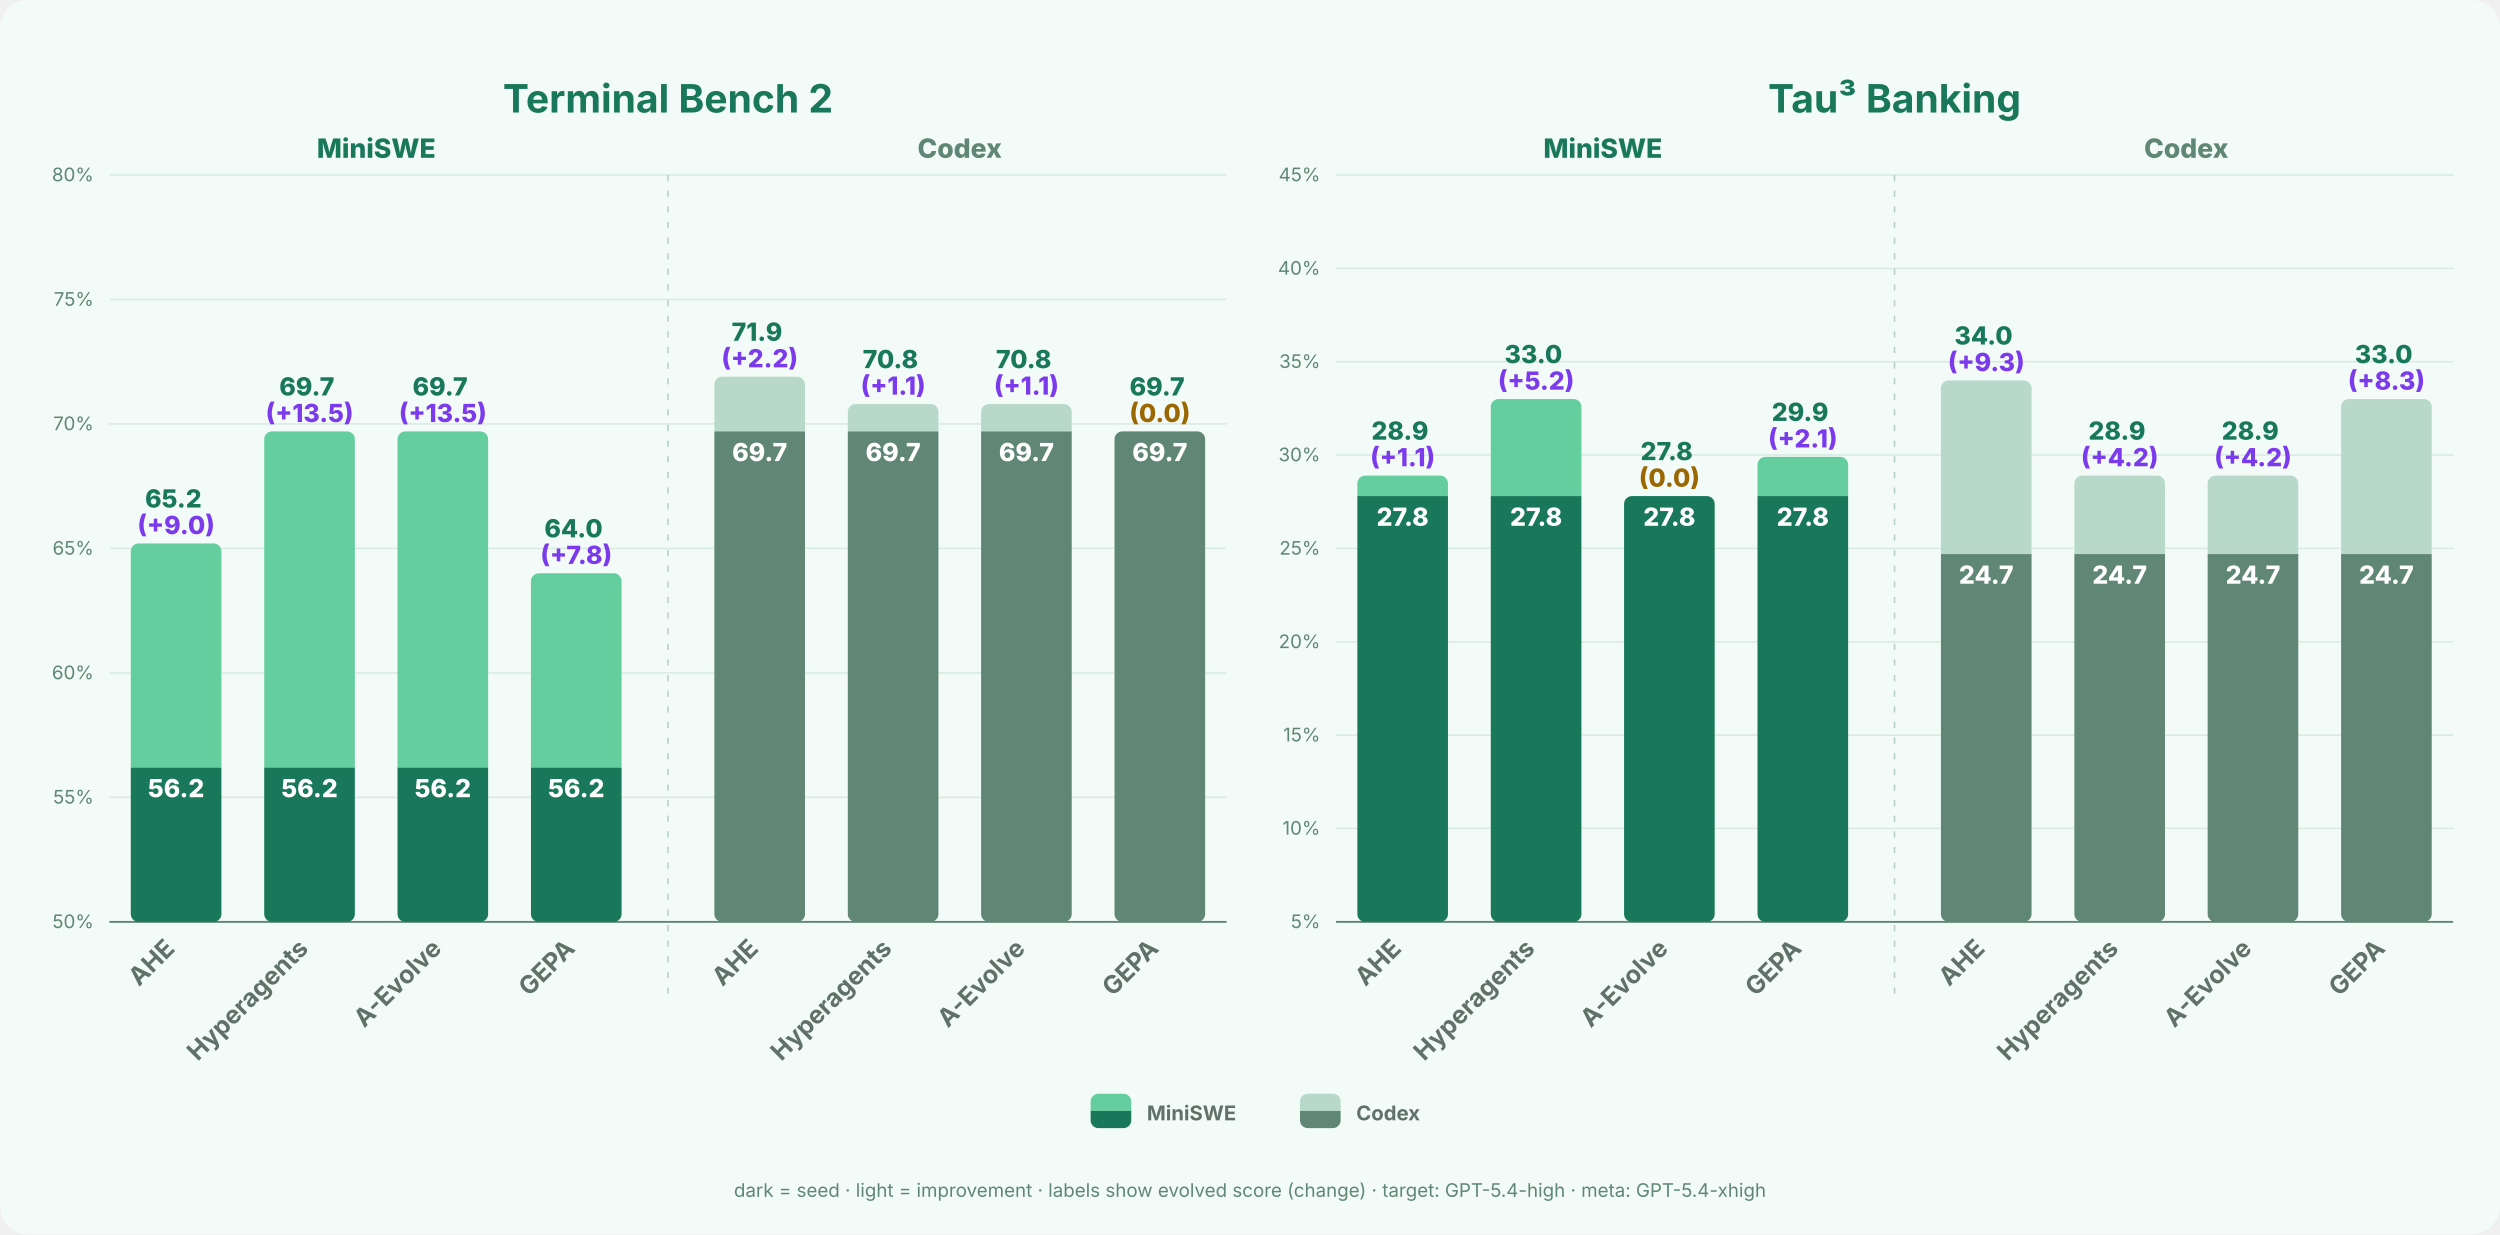
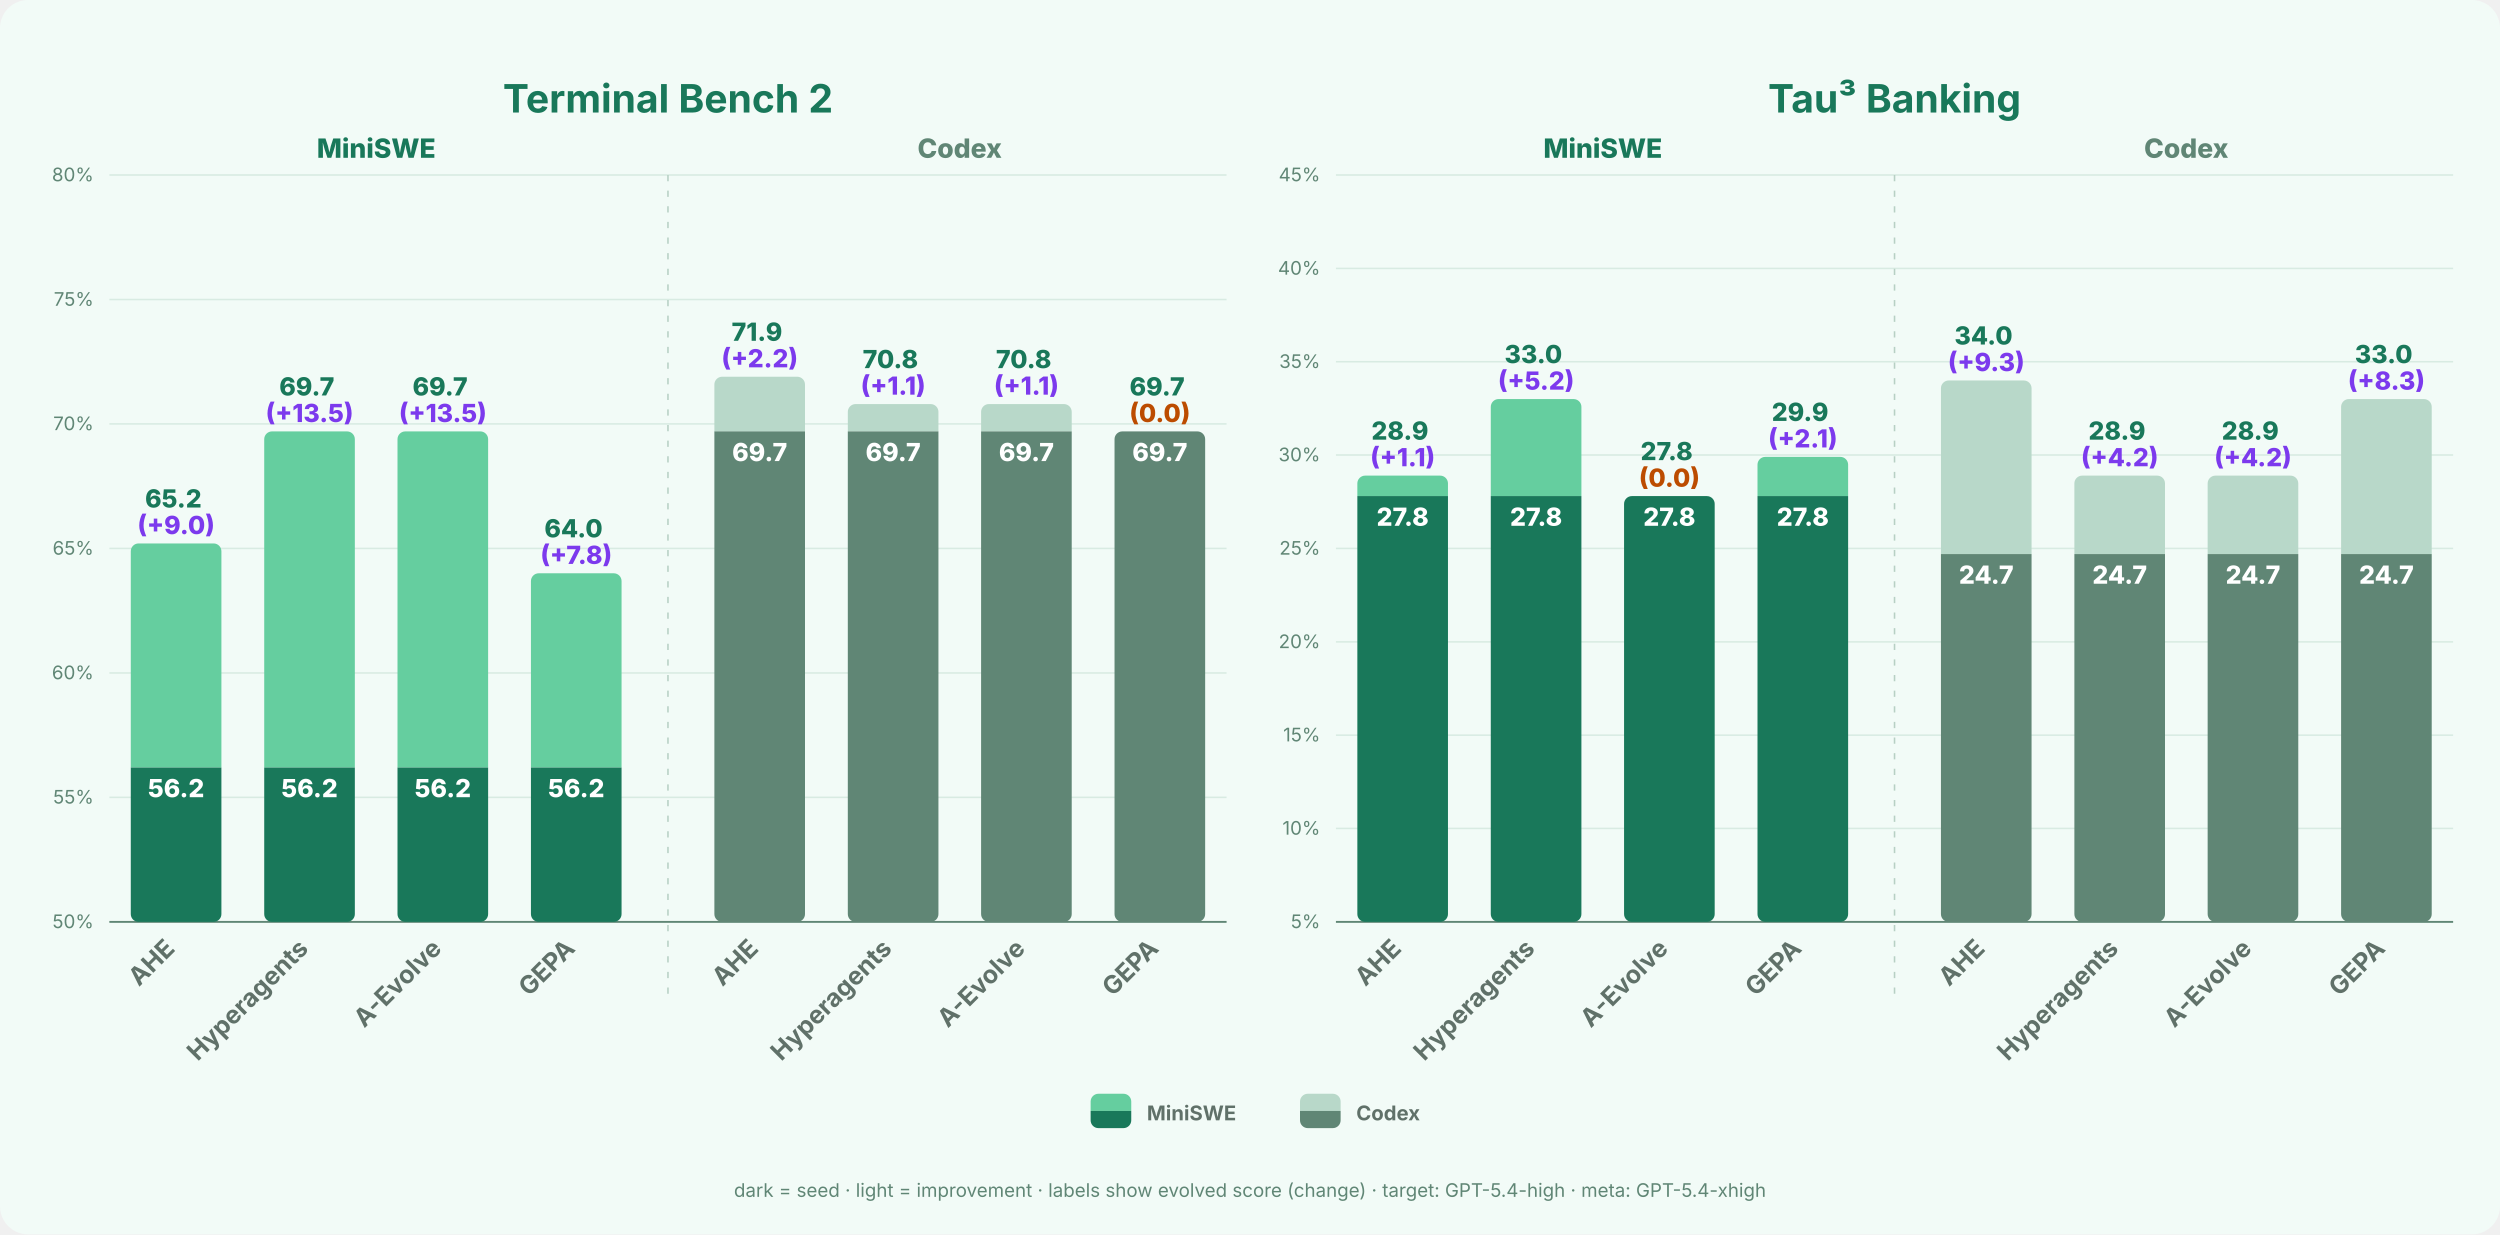
<svg xmlns="http://www.w3.org/2000/svg" width="1600" height="790" viewBox="0 0 1600 790" role="img" aria-labelledby="title desc">
  <rect width="1600" height="790" rx="18" fill="#F2FBF7" />
-   <style>text{font-family:Inter,ui-sans-serif,system-ui,-apple-system,BlinkMacSystemFont,"Segoe UI",sans-serif}.title{font-size:25px;font-weight:750;fill:#19785A}.axis{font-size:12px;fill:#608675}.method{font-size:16px;font-weight:750;fill:#607169}.seed{font-size:16px;font-weight:800;fill:#FFFFFF}.best{font-size:16px;font-weight:800;fill:#19785A}.delta-up{fill:#7C3AED}.delta-down{fill:#CF222E}.delta-flat{fill:#9A6700}.agent{font-size:17px;font-weight:800}.legend{font-size:13px;font-weight:650;fill:#607169}.note{font-size:12px;fill:#608675}</style>
+   <style>text{font-family:Inter,ui-sans-serif,system-ui,-apple-system,BlinkMacSystemFont,"Segoe UI",sans-serif}.title{font-size:25px;font-weight:750;fill:#19785A}.axis{font-size:12px;fill:#608675}.method{font-size:16px;font-weight:750;fill:#607169}.seed{font-size:16px;font-weight:800;fill:#FFFFFF}.best{font-size:16px;font-weight:800;fill:#19785A}.delta-up{fill:#7C3AED}.delta-down{fill:#CF222E}.delta-flat{fill:#BC4C00}.agent{font-size:17px;font-weight:800}.legend{font-size:13px;font-weight:650;fill:#607169}.note{font-size:12px;fill:#608675}</style>
  <text class="title" x="427.5" y="72" text-anchor="middle">Terminal Bench 2</text>
  <line x1="70.0" y1="590.0" x2="785.0" y2="590.0" stroke="#D8EBE2" />
  <text class="axis" x="60.0" y="594.0" text-anchor="end">50%</text>
  <line x1="70.0" y1="510.3" x2="785.0" y2="510.3" stroke="#D8EBE2" />
  <text class="axis" x="60.0" y="514.3" text-anchor="end">55%</text>
  <line x1="70.0" y1="430.7" x2="785.0" y2="430.7" stroke="#D8EBE2" />
  <text class="axis" x="60.0" y="434.7" text-anchor="end">60%</text>
  <line x1="70.0" y1="351.0" x2="785.0" y2="351.0" stroke="#D8EBE2" />
  <text class="axis" x="60.0" y="355.0" text-anchor="end">65%</text>
  <line x1="70.0" y1="271.3" x2="785.0" y2="271.3" stroke="#D8EBE2" />
  <text class="axis" x="60.0" y="275.3" text-anchor="end">70%</text>
  <line x1="70.0" y1="191.7" x2="785.0" y2="191.7" stroke="#D8EBE2" />
  <text class="axis" x="60.0" y="195.7" text-anchor="end">75%</text>
  <line x1="70.0" y1="112.0" x2="785.0" y2="112.0" stroke="#D8EBE2" />
  <text class="axis" x="60.0" y="116.0" text-anchor="end">80%</text>
  <line x1="70.0" y1="590" x2="785.0" y2="590" stroke="#608675" stroke-width="1.2" />
  <line x1="427.5" y1="112" x2="427.5" y2="637" stroke="#B7D0C4" stroke-dasharray="4 6" />
  <text class="agent" x="240.8" y="101" text-anchor="middle" fill="#19785A">MiniSWE</text>
  <defs>
    <clipPath id="b-0-0-0">
      <rect x="83.7" y="347.8" width="58" height="242.2" rx="5" />
    </clipPath>
  </defs>
  <g clip-path="url(#b-0-0-0)">
    <rect x="83.7" y="347.8" width="58" height="143.4" fill="#65CE9F" />
    <rect x="83.7" y="491.2" width="58" height="98.8" fill="#19785A" />
  </g>
  <text class="seed" x="112.7" y="510.2" text-anchor="middle">56.2</text>
  <text class="best" x="112.7" y="324.8" text-anchor="middle">
    <tspan x="112.7">65.2</tspan>
    <tspan class="delta-up" x="112.7" dy="17">(+9.0)</tspan>
  </text>
  <text class="method" x="112.7" y="608" text-anchor="end" transform="rotate(-45 112.7 608)">AHE</text>
  <defs>
    <clipPath id="b-0-0-1">
      <rect x="169.1" y="276.1" width="58" height="313.9" rx="5" />
    </clipPath>
  </defs>
  <g clip-path="url(#b-0-0-1)">
    <rect x="169.1" y="276.1" width="58" height="215.1" fill="#65CE9F" />
    <rect x="169.1" y="491.2" width="58" height="98.8" fill="#19785A" />
  </g>
  <text class="seed" x="198.1" y="510.2" text-anchor="middle">56.2</text>
  <text class="best" x="198.1" y="253.1" text-anchor="middle">
    <tspan x="198.1">69.7</tspan>
    <tspan class="delta-up" x="198.1" dy="17">(+13.5)</tspan>
  </text>
  <text class="method" x="198.1" y="608" text-anchor="end" transform="rotate(-45 198.1 608)">Hyperagents</text>
  <defs>
    <clipPath id="b-0-0-2">
      <rect x="254.4" y="276.1" width="58" height="313.9" rx="5" />
    </clipPath>
  </defs>
  <g clip-path="url(#b-0-0-2)">
    <rect x="254.4" y="276.1" width="58" height="215.1" fill="#65CE9F" />
    <rect x="254.4" y="491.2" width="58" height="98.8" fill="#19785A" />
  </g>
  <text class="seed" x="283.4" y="510.2" text-anchor="middle">56.2</text>
  <text class="best" x="283.4" y="253.1" text-anchor="middle">
    <tspan x="283.4">69.7</tspan>
    <tspan class="delta-up" x="283.4" dy="17">(+13.5)</tspan>
  </text>
  <text class="method" x="283.4" y="608" text-anchor="end" transform="rotate(-45 283.4 608)">A-Evolve</text>
  <defs>
    <clipPath id="b-0-0-3">
      <rect x="339.8" y="366.9" width="58" height="223.1" rx="5" />
    </clipPath>
  </defs>
  <g clip-path="url(#b-0-0-3)">
    <rect x="339.8" y="366.9" width="58" height="124.3" fill="#65CE9F" />
    <rect x="339.8" y="491.2" width="58" height="98.8" fill="#19785A" />
  </g>
  <text class="seed" x="368.8" y="510.2" text-anchor="middle">56.2</text>
  <text class="best" x="368.8" y="343.9" text-anchor="middle">
    <tspan x="368.8">64.0</tspan>
    <tspan class="delta-up" x="368.8" dy="17">(+7.8)</tspan>
  </text>
  <text class="method" x="368.8" y="608" text-anchor="end" transform="rotate(-45 368.8 608)">GEPA</text>
  <text class="agent" x="614.2" y="101" text-anchor="middle" fill="#608675">Codex</text>
  <defs>
    <clipPath id="b-0-1-0">
      <rect x="457.2" y="241.1" width="58" height="348.9" rx="5" />
    </clipPath>
  </defs>
  <g clip-path="url(#b-0-1-0)">
    <rect x="457.2" y="241.1" width="58" height="35.1" fill="#B8D8C9" />
    <rect x="457.2" y="276.1" width="58" height="313.9" fill="#608675" />
  </g>
  <text class="seed" x="486.2" y="295.1" text-anchor="middle">69.7</text>
  <text class="best" x="486.2" y="218.1" text-anchor="middle">
    <tspan x="486.2">71.9</tspan>
    <tspan class="delta-up" x="486.2" dy="17">(+2.2)</tspan>
  </text>
  <text class="method" x="486.2" y="608" text-anchor="end" transform="rotate(-45 486.2 608)">AHE</text>
  <defs>
    <clipPath id="b-0-1-1">
      <rect x="542.6" y="258.6" width="58" height="331.4" rx="5" />
    </clipPath>
  </defs>
  <g clip-path="url(#b-0-1-1)">
    <rect x="542.6" y="258.6" width="58" height="17.5" fill="#B8D8C9" />
    <rect x="542.6" y="276.1" width="58" height="313.9" fill="#608675" />
  </g>
  <text class="seed" x="571.6" y="295.1" text-anchor="middle">69.7</text>
  <text class="best" x="571.6" y="235.6" text-anchor="middle">
    <tspan x="571.6">70.8</tspan>
    <tspan class="delta-up" x="571.6" dy="17">(+1.1)</tspan>
  </text>
  <text class="method" x="571.6" y="608" text-anchor="end" transform="rotate(-45 571.6 608)">Hyperagents</text>
  <defs>
    <clipPath id="b-0-1-2">
      <rect x="627.9" y="258.6" width="58" height="331.4" rx="5" />
    </clipPath>
  </defs>
  <g clip-path="url(#b-0-1-2)">
    <rect x="627.9" y="258.6" width="58" height="17.5" fill="#B8D8C9" />
    <rect x="627.9" y="276.1" width="58" height="313.9" fill="#608675" />
  </g>
  <text class="seed" x="656.9" y="295.1" text-anchor="middle">69.7</text>
  <text class="best" x="656.9" y="235.6" text-anchor="middle">
    <tspan x="656.9">70.8</tspan>
    <tspan class="delta-up" x="656.9" dy="17">(+1.1)</tspan>
  </text>
  <text class="method" x="656.9" y="608" text-anchor="end" transform="rotate(-45 656.9 608)">A-Evolve</text>
  <defs>
    <clipPath id="b-0-1-3">
      <rect x="713.3" y="276.1" width="58" height="313.9" rx="5" />
    </clipPath>
  </defs>
  <g clip-path="url(#b-0-1-3)">
    <rect x="713.3" y="276.1" width="58" height="0.0" fill="#B8D8C9" />
    <rect x="713.3" y="276.1" width="58" height="313.9" fill="#608675" />
  </g>
  <text class="seed" x="742.3" y="295.1" text-anchor="middle">69.7</text>
  <text class="best" x="742.3" y="253.1" text-anchor="middle">
    <tspan x="742.3">69.7</tspan>
    <tspan class="delta-flat" x="742.3" dy="17">(0.0)</tspan>
  </text>
  <text class="method" x="742.3" y="608" text-anchor="end" transform="rotate(-45 742.3 608)">GEPA</text>
  <text class="title" x="1212.5" y="72" text-anchor="middle">Tau³ Banking</text>
  <line x1="855.0" y1="590.0" x2="1570.0" y2="590.0" stroke="#D8EBE2" />
  <text class="axis" x="845.0" y="594.0" text-anchor="end">5%</text>
  <line x1="855.0" y1="530.2" x2="1570.0" y2="530.2" stroke="#D8EBE2" />
  <text class="axis" x="845.0" y="534.2" text-anchor="end">10%</text>
  <line x1="855.0" y1="470.5" x2="1570.0" y2="470.5" stroke="#D8EBE2" />
  <text class="axis" x="845.0" y="474.5" text-anchor="end">15%</text>
  <line x1="855.0" y1="410.8" x2="1570.0" y2="410.8" stroke="#D8EBE2" />
  <text class="axis" x="845.0" y="414.8" text-anchor="end">20%</text>
  <line x1="855.0" y1="351.0" x2="1570.0" y2="351.0" stroke="#D8EBE2" />
  <text class="axis" x="845.0" y="355.0" text-anchor="end">25%</text>
  <line x1="855.0" y1="291.2" x2="1570.0" y2="291.2" stroke="#D8EBE2" />
  <text class="axis" x="845.0" y="295.2" text-anchor="end">30%</text>
  <line x1="855.0" y1="231.5" x2="1570.0" y2="231.5" stroke="#D8EBE2" />
  <text class="axis" x="845.0" y="235.5" text-anchor="end">35%</text>
  <line x1="855.0" y1="171.8" x2="1570.0" y2="171.8" stroke="#D8EBE2" />
  <text class="axis" x="845.0" y="175.8" text-anchor="end">40%</text>
  <line x1="855.0" y1="112.0" x2="1570.0" y2="112.0" stroke="#D8EBE2" />
  <text class="axis" x="845.0" y="116.0" text-anchor="end">45%</text>
  <line x1="855.0" y1="590" x2="1570.0" y2="590" stroke="#608675" stroke-width="1.2" />
  <line x1="1212.5" y1="112" x2="1212.5" y2="637" stroke="#B7D0C4" stroke-dasharray="4 6" />
  <text class="agent" x="1025.8" y="101" text-anchor="middle" fill="#19785A">MiniSWE</text>
  <defs>
    <clipPath id="b-1-0-0">
      <rect x="868.7" y="304.4" width="58" height="285.6" rx="5" />
    </clipPath>
  </defs>
  <g clip-path="url(#b-1-0-0)">
    <rect x="868.7" y="304.4" width="58" height="13.1" fill="#65CE9F" />
    <rect x="868.7" y="317.5" width="58" height="272.5" fill="#19785A" />
  </g>
  <text class="seed" x="897.7" y="336.5" text-anchor="middle">27.8</text>
  <text class="best" x="897.7" y="281.4" text-anchor="middle">
    <tspan x="897.7">28.9</tspan>
    <tspan class="delta-up" x="897.7" dy="17">(+1.1)</tspan>
  </text>
  <text class="method" x="897.7" y="608" text-anchor="end" transform="rotate(-45 897.7 608)">AHE</text>
  <defs>
    <clipPath id="b-1-0-1">
      <rect x="954.1" y="255.4" width="58" height="334.6" rx="5" />
    </clipPath>
  </defs>
  <g clip-path="url(#b-1-0-1)">
    <rect x="954.1" y="255.4" width="58" height="62.1" fill="#65CE9F" />
    <rect x="954.1" y="317.5" width="58" height="272.5" fill="#19785A" />
  </g>
  <text class="seed" x="983.1" y="336.5" text-anchor="middle">27.8</text>
  <text class="best" x="983.1" y="232.4" text-anchor="middle">
    <tspan x="983.1">33.0</tspan>
    <tspan class="delta-up" x="983.1" dy="17">(+5.2)</tspan>
  </text>
  <text class="method" x="983.1" y="608" text-anchor="end" transform="rotate(-45 983.1 608)">Hyperagents</text>
  <defs>
    <clipPath id="b-1-0-2">
      <rect x="1039.4" y="317.5" width="58" height="272.5" rx="5" />
    </clipPath>
  </defs>
  <g clip-path="url(#b-1-0-2)">
    <rect x="1039.4" y="317.5" width="58" height="0.0" fill="#65CE9F" />
    <rect x="1039.4" y="317.5" width="58" height="272.5" fill="#19785A" />
  </g>
  <text class="seed" x="1068.4" y="336.5" text-anchor="middle">27.8</text>
  <text class="best" x="1068.4" y="294.5" text-anchor="middle">
    <tspan x="1068.4">27.8</tspan>
    <tspan class="delta-flat" x="1068.4" dy="17">(0.0)</tspan>
  </text>
  <text class="method" x="1068.4" y="608" text-anchor="end" transform="rotate(-45 1068.4 608)">A-Evolve</text>
  <defs>
    <clipPath id="b-1-0-3">
      <rect x="1124.8" y="292.4" width="58" height="297.6" rx="5" />
    </clipPath>
  </defs>
  <g clip-path="url(#b-1-0-3)">
    <rect x="1124.8" y="292.4" width="58" height="25.1" fill="#65CE9F" />
    <rect x="1124.8" y="317.5" width="58" height="272.5" fill="#19785A" />
  </g>
  <text class="seed" x="1153.8" y="336.5" text-anchor="middle">27.8</text>
  <text class="best" x="1153.8" y="269.4" text-anchor="middle">
    <tspan x="1153.8">29.9</tspan>
    <tspan class="delta-up" x="1153.8" dy="17">(+2.1)</tspan>
  </text>
  <text class="method" x="1153.8" y="608" text-anchor="end" transform="rotate(-45 1153.8 608)">GEPA</text>
  <text class="agent" x="1399.2" y="101" text-anchor="middle" fill="#608675">Codex</text>
  <defs>
    <clipPath id="b-1-1-0">
      <rect x="1242.2" y="243.5" width="58" height="346.5" rx="5" />
    </clipPath>
  </defs>
  <g clip-path="url(#b-1-1-0)">
    <rect x="1242.2" y="243.5" width="58" height="111.1" fill="#B8D8C9" />
    <rect x="1242.2" y="354.6" width="58" height="235.4" fill="#608675" />
  </g>
  <text class="seed" x="1271.2" y="373.6" text-anchor="middle">24.7</text>
  <text class="best" x="1271.2" y="220.5" text-anchor="middle">
    <tspan x="1271.2">34.0</tspan>
    <tspan class="delta-up" x="1271.2" dy="17">(+9.3)</tspan>
  </text>
  <text class="method" x="1271.2" y="608" text-anchor="end" transform="rotate(-45 1271.2 608)">AHE</text>
  <defs>
    <clipPath id="b-1-1-1">
      <rect x="1327.6" y="304.4" width="58" height="285.6" rx="5" />
    </clipPath>
  </defs>
  <g clip-path="url(#b-1-1-1)">
    <rect x="1327.6" y="304.4" width="58" height="50.2" fill="#B8D8C9" />
    <rect x="1327.6" y="354.6" width="58" height="235.4" fill="#608675" />
  </g>
  <text class="seed" x="1356.6" y="373.6" text-anchor="middle">24.7</text>
  <text class="best" x="1356.6" y="281.4" text-anchor="middle">
    <tspan x="1356.6">28.9</tspan>
    <tspan class="delta-up" x="1356.6" dy="17">(+4.2)</tspan>
  </text>
  <text class="method" x="1356.6" y="608" text-anchor="end" transform="rotate(-45 1356.6 608)">Hyperagents</text>
  <defs>
    <clipPath id="b-1-1-2">
      <rect x="1412.9" y="304.4" width="58" height="285.6" rx="5" />
    </clipPath>
  </defs>
  <g clip-path="url(#b-1-1-2)">
    <rect x="1412.9" y="304.4" width="58" height="50.2" fill="#B8D8C9" />
    <rect x="1412.9" y="354.6" width="58" height="235.4" fill="#608675" />
  </g>
  <text class="seed" x="1441.9" y="373.6" text-anchor="middle">24.7</text>
  <text class="best" x="1441.9" y="281.4" text-anchor="middle">
    <tspan x="1441.9">28.9</tspan>
    <tspan class="delta-up" x="1441.9" dy="17">(+4.2)</tspan>
  </text>
  <text class="method" x="1441.9" y="608" text-anchor="end" transform="rotate(-45 1441.9 608)">A-Evolve</text>
  <defs>
    <clipPath id="b-1-1-3">
      <rect x="1498.3" y="255.4" width="58" height="334.6" rx="5" />
    </clipPath>
  </defs>
  <g clip-path="url(#b-1-1-3)">
    <rect x="1498.3" y="255.4" width="58" height="99.2" fill="#B8D8C9" />
    <rect x="1498.3" y="354.6" width="58" height="235.4" fill="#608675" />
  </g>
  <text class="seed" x="1527.3" y="373.6" text-anchor="middle">24.7</text>
  <text class="best" x="1527.3" y="232.4" text-anchor="middle">
    <tspan x="1527.3">33.0</tspan>
    <tspan class="delta-up" x="1527.3" dy="17">(+8.3)</tspan>
  </text>
  <text class="method" x="1527.3" y="608" text-anchor="end" transform="rotate(-45 1527.3 608)">GEPA</text>
  <defs>
    <clipPath id="legend-0">
      <rect x="698" y="700" width="26" height="22" rx="5" />
    </clipPath>
  </defs>
  <g clip-path="url(#legend-0)">
    <rect x="698" y="700" width="26" height="11" fill="#65CE9F" />
    <rect x="698" y="711" width="26" height="11" fill="#19785A" />
  </g>
  <text class="legend" x="734" y="717">MiniSWE</text>
  <defs>
    <clipPath id="legend-1">
      <rect x="832" y="700" width="26" height="22" rx="5" />
    </clipPath>
  </defs>
  <g clip-path="url(#legend-1)">
    <rect x="832" y="700" width="26" height="11" fill="#B8D8C9" />
    <rect x="832" y="711" width="26" height="11" fill="#608675" />
  </g>
  <text class="legend" x="868" y="717">Codex</text>
  <text class="note" x="800" y="766" text-anchor="middle">dark = seed · light = improvement · labels show evolved score (change) · target: GPT-5.4-high · meta: GPT-5.4-xhigh</text>
</svg>
